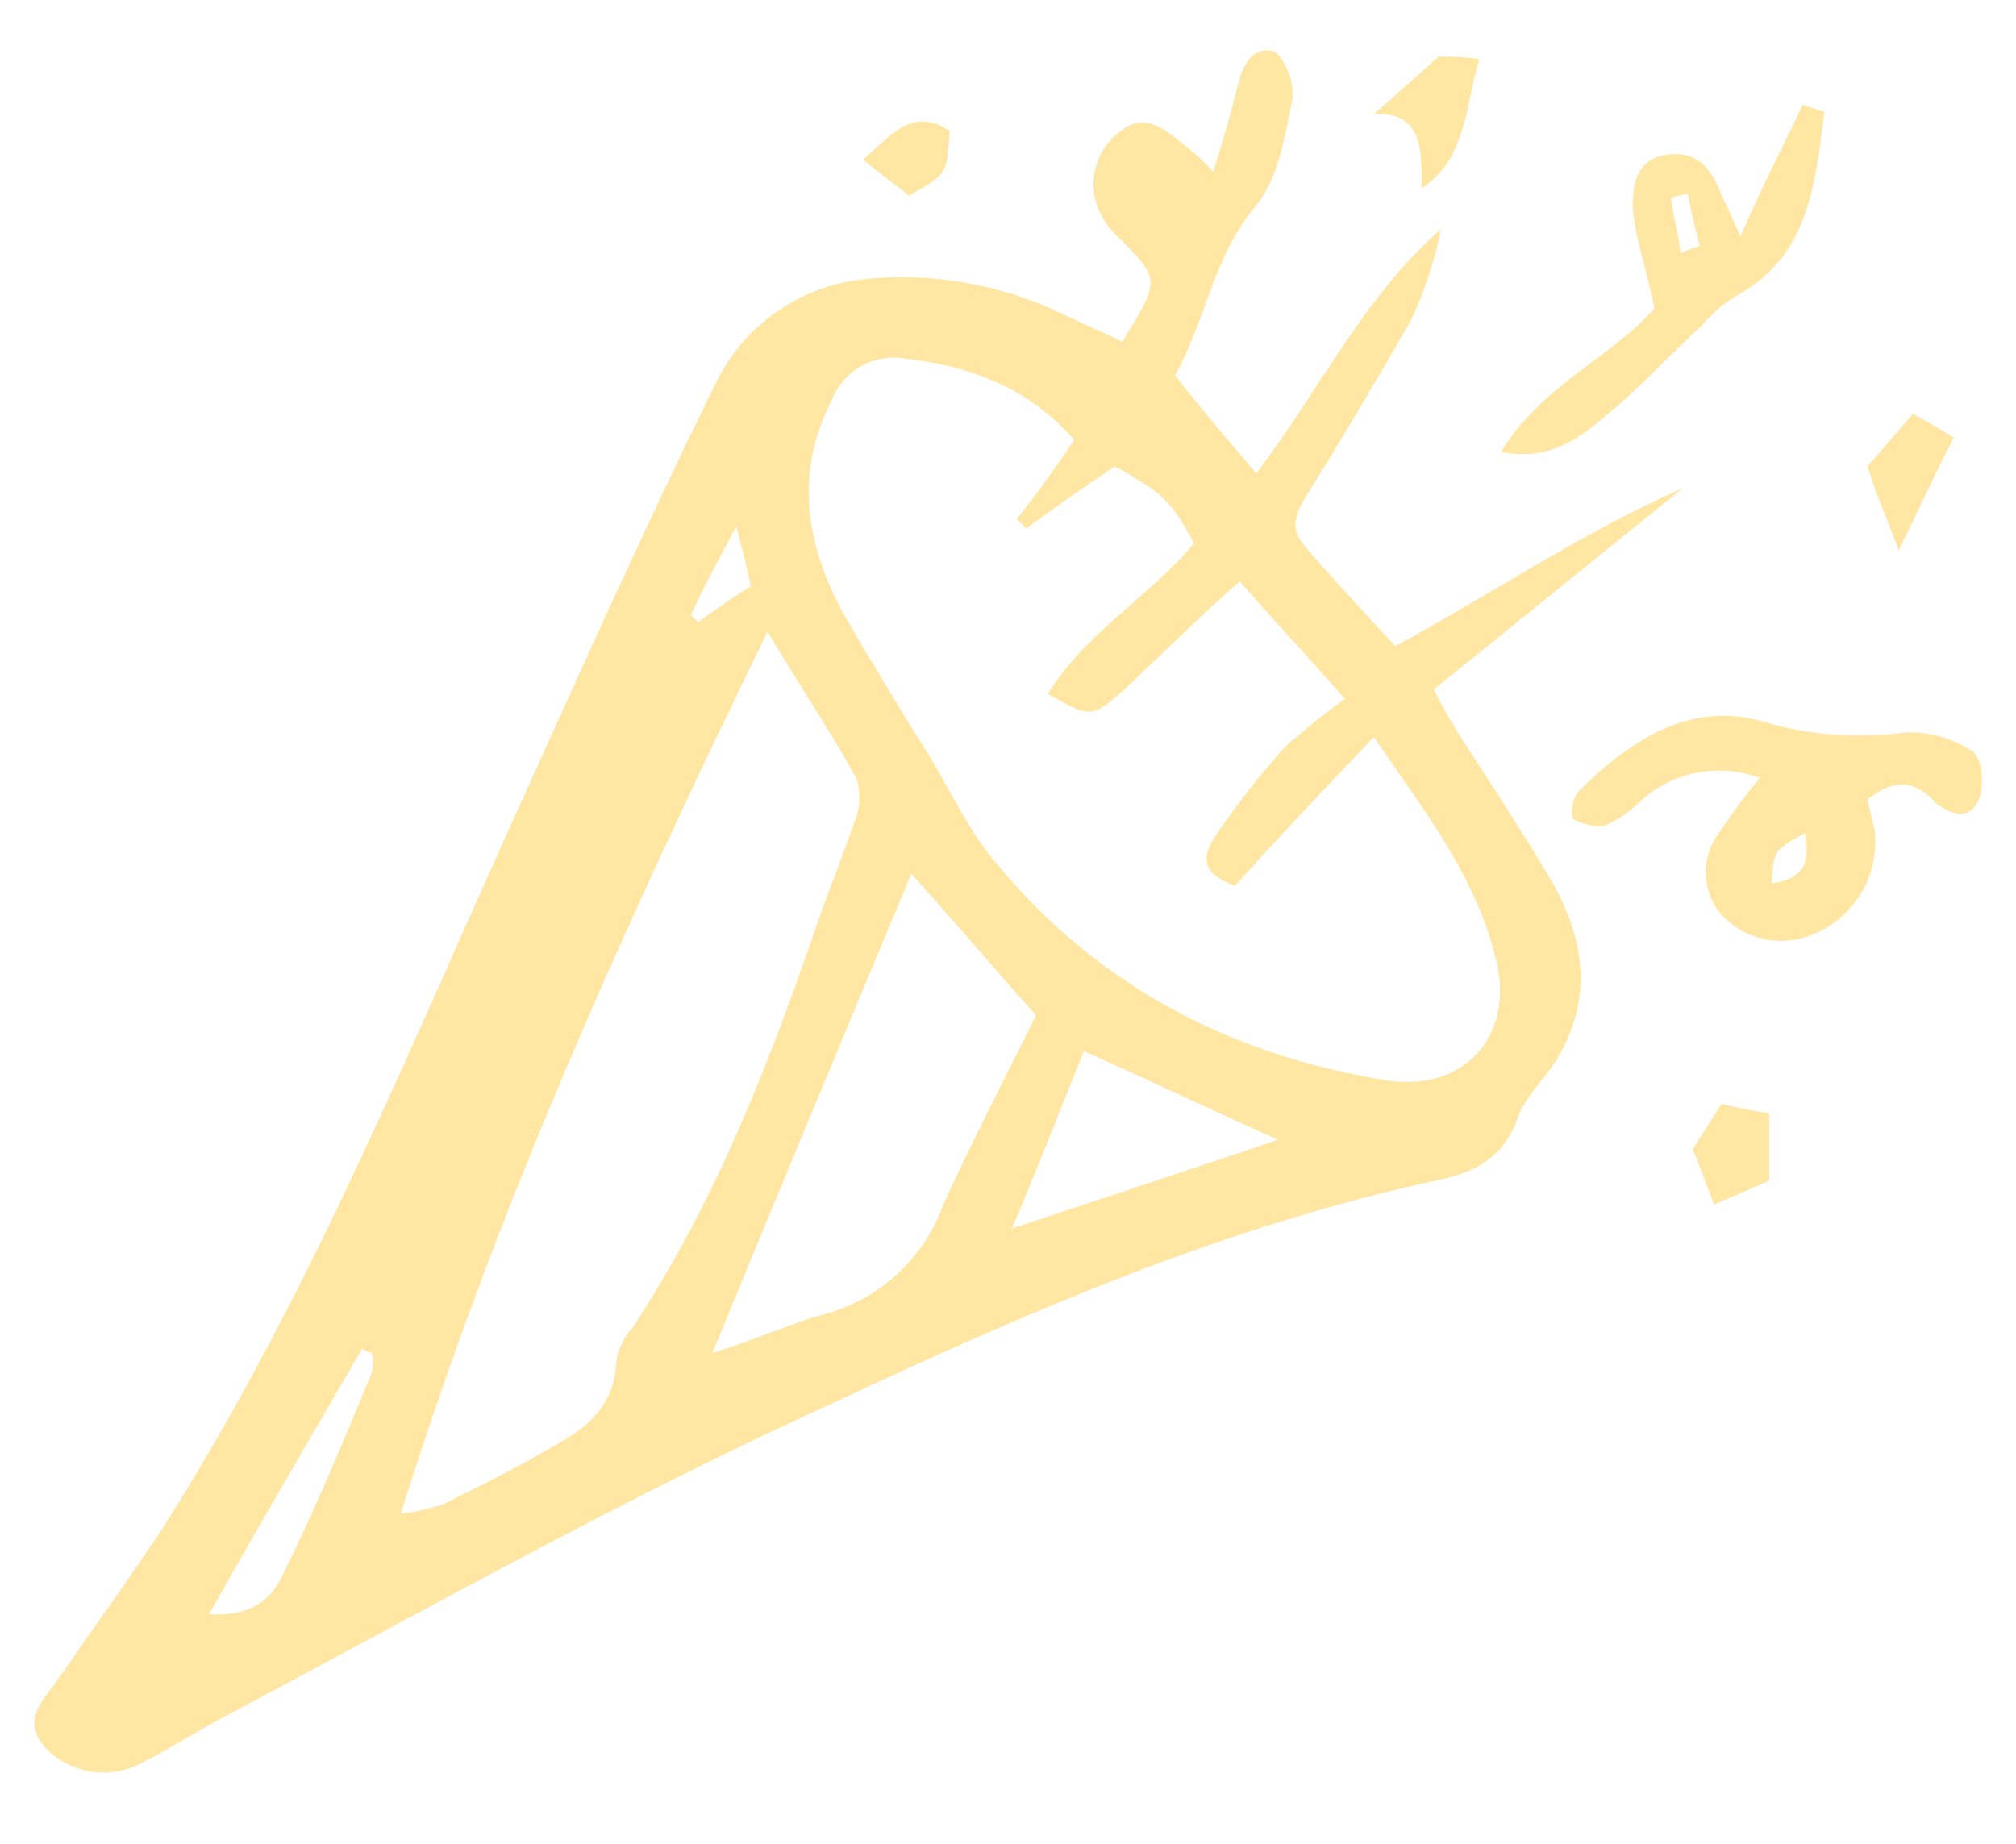
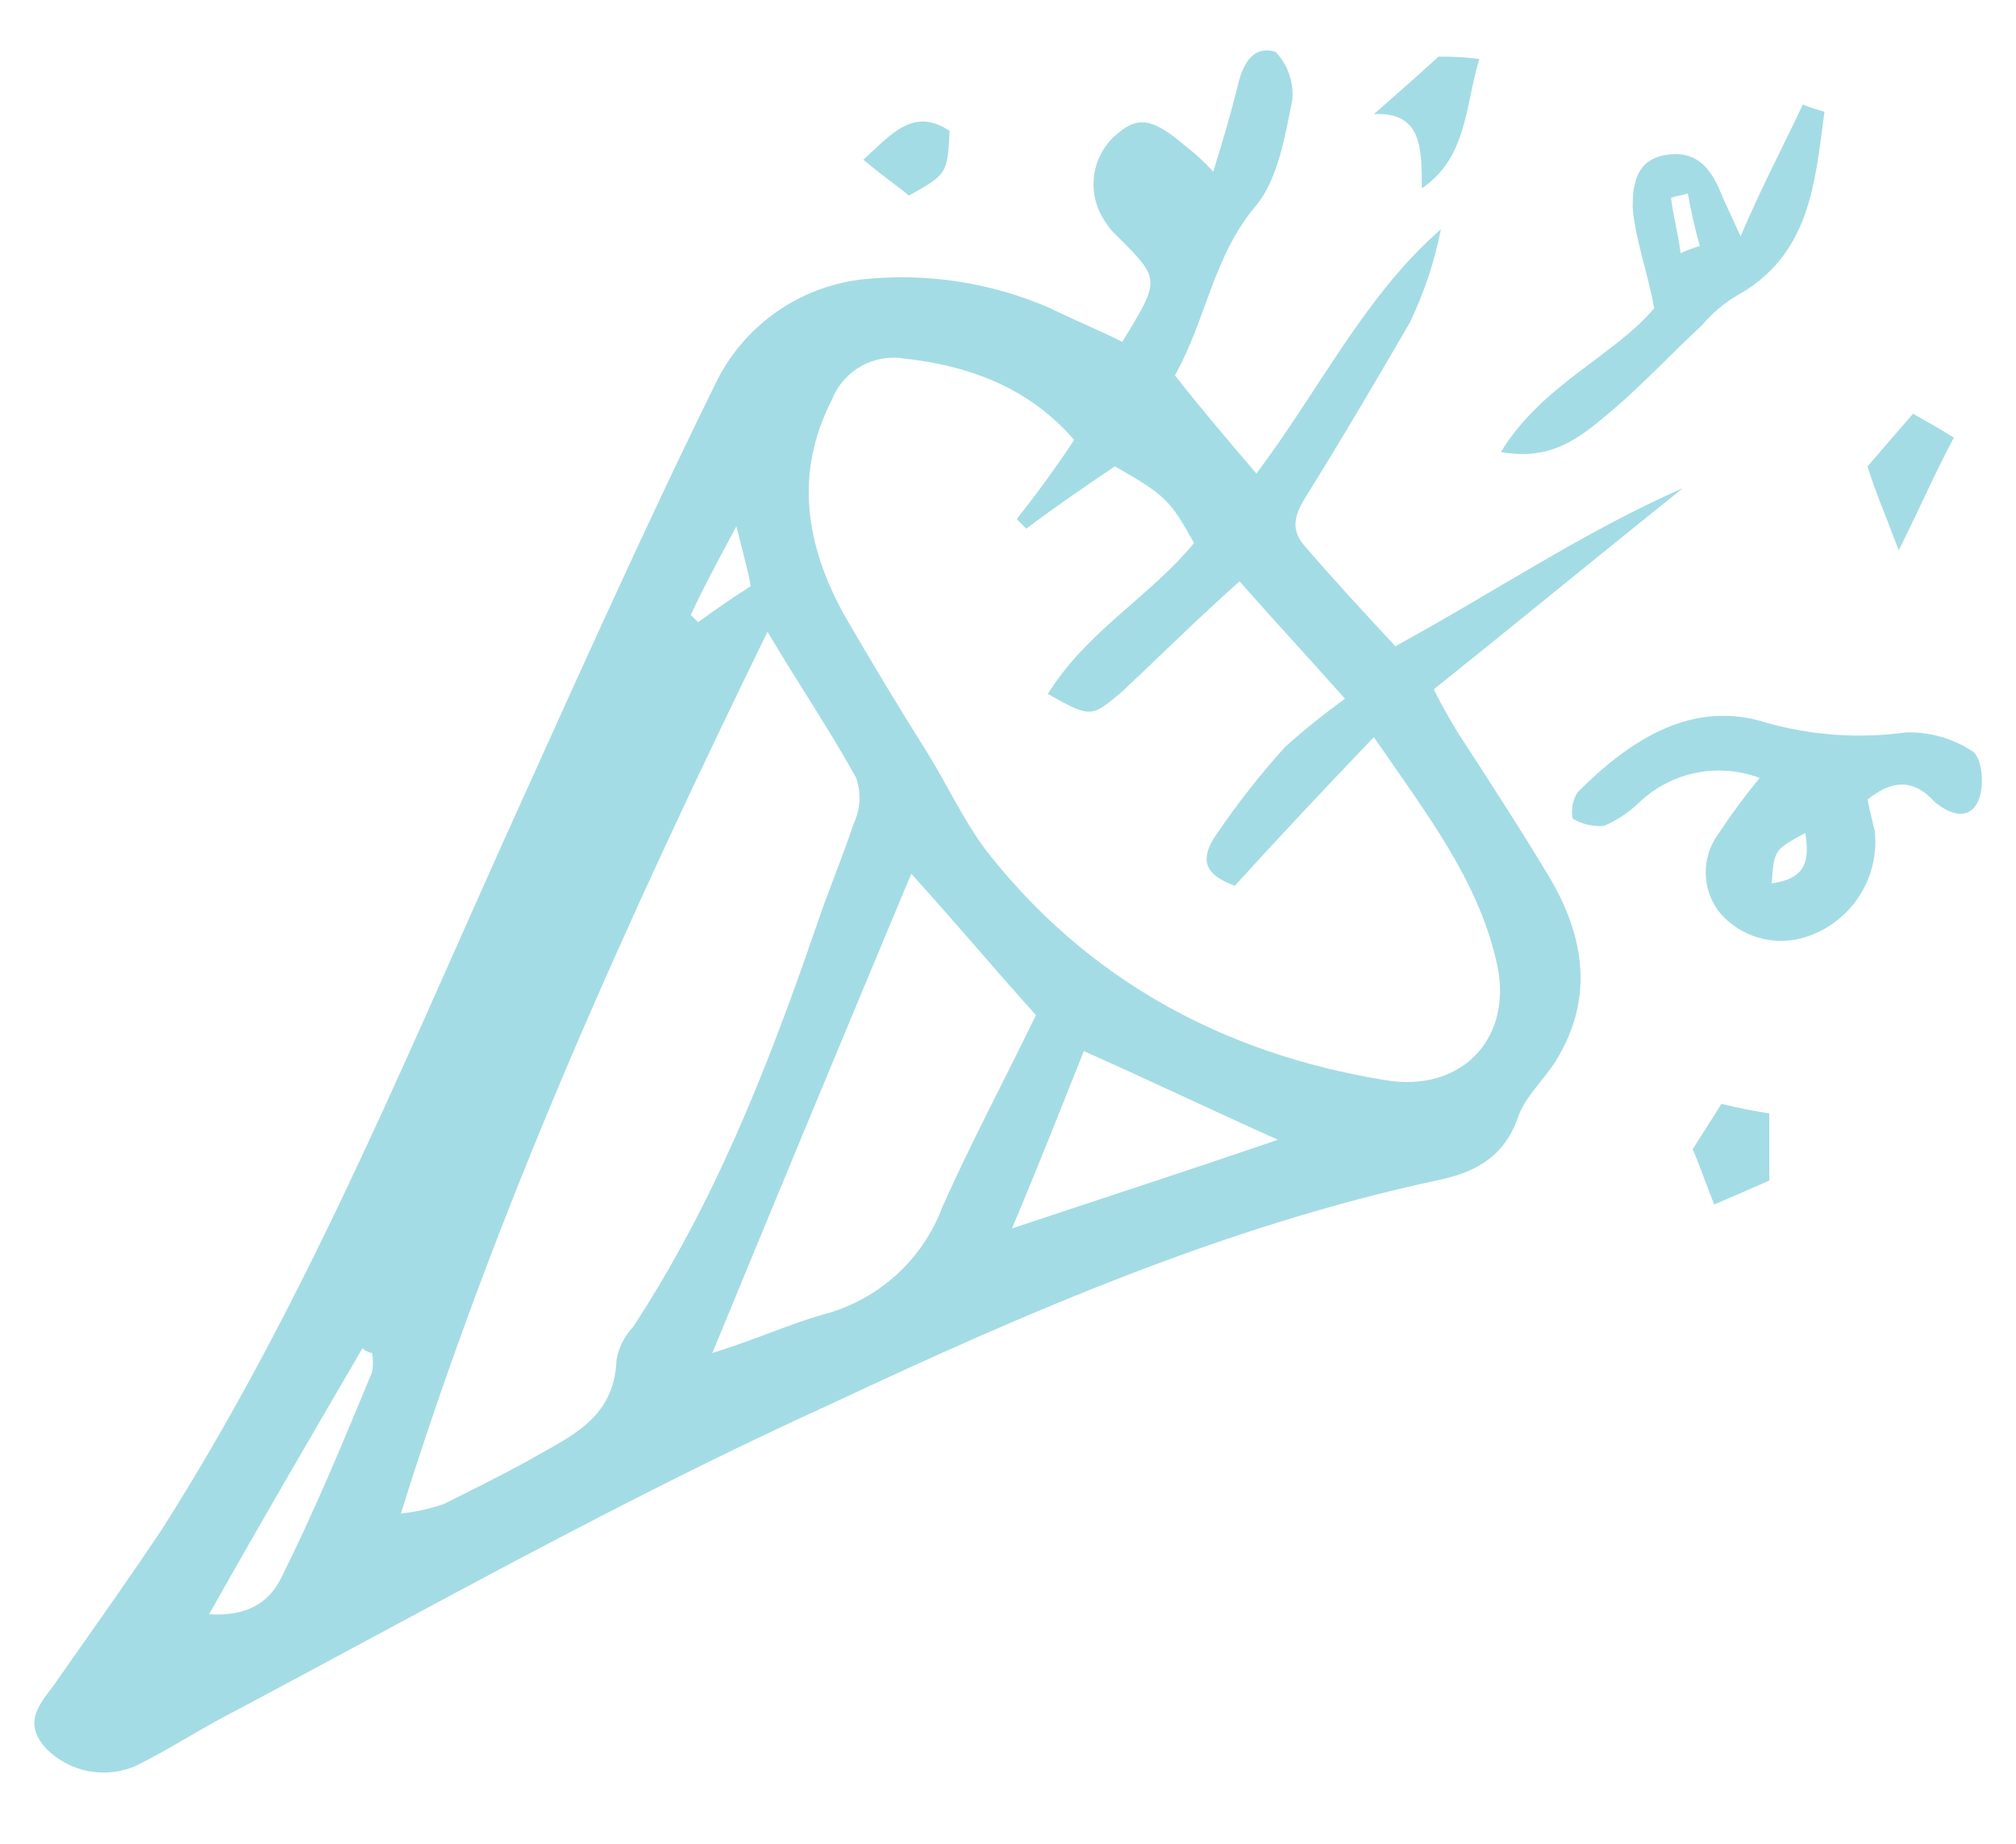
<svg xmlns="http://www.w3.org/2000/svg" width="117" height="107" viewBox="0 0 117 107">
  <defs>
    <clipPath id="clip-path">
-       <rect id="Rectangle_129" data-name="Rectangle 129" width="117" height="107" transform="translate(19 23)" fill="#ffbc0d" stroke="#707070" stroke-width="1" />
+       <rect id="Rectangle_129" data-name="Rectangle 129" width="117" height="107" transform="translate(19 23)" fill="#11a3ba" stroke="#707070" stroke-width="1" />
    </clipPath>
  </defs>
  <g id="_01_DECORATION" data-name="01 DECORATION" transform="translate(-19 -23)" opacity="0.38" clip-path="url(#clip-path)">
    <g id="_01_DECORATION-2" data-name="01 DECORATION" transform="translate(20.99 25.927)">
-       <path id="Path_609" data-name="Path 609" d="M89.723,23.878a12.677,12.677,0,0,0-1.669-1.53c-1.947-1.669-2.782-1.669-4.034-.556a3.812,3.812,0,0,0-.556,5.007,3.687,3.687,0,0,0,.7.835c2.5,2.5,2.5,2.5.278,6.12-1.391-.7-2.782-1.252-4.173-1.947a21.521,21.521,0,0,0-10.988-1.669,10.836,10.836,0,0,0-8.485,6.12c-4.312,8.763-8.206,17.525-12.24,26.427-6.12,13.631-11.823,27.4-19.89,40.058-1.947,2.921-4.034,5.842-5.981,8.624-.835,1.252-2.225,2.365-.7,4.034a4.677,4.677,0,0,0,5.285.974c1.669-.835,3.2-1.808,4.729-2.643,11.823-6.259,23.367-12.8,35.607-18.36,11.266-5.285,22.811-10.293,35.051-12.935,2.086-.417,3.895-1.252,4.729-3.616.417-1.252,1.53-2.225,2.225-3.338,2.225-3.616,1.669-7.233-.417-10.71-1.669-2.782-3.477-5.564-5.285-8.345-.417-.7-.835-1.391-1.391-2.5,4.868-3.895,9.6-7.789,14.465-11.684-5.7,2.5-10.849,5.981-16.691,9.18-1.808-1.947-3.616-3.895-5.285-5.842-.835-.974-.556-1.808.139-2.921,2.086-3.338,4.034-6.676,5.981-10.015a22.61,22.61,0,0,0,1.808-5.425C98.486,31.11,95.982,36.4,92.226,41.4c-1.669-1.947-3.2-3.755-4.729-5.7,1.808-3.2,2.225-6.955,4.729-9.875,1.252-1.53,1.669-4.034,2.086-6.12a3.586,3.586,0,0,0-.974-2.782c-1.391-.417-1.947.835-2.225,2.086C90.7,20.678,90.279,22.069,89.723,23.878ZM99.042,56.7c3.06,4.451,5.981,8.206,7.094,12.935,1.113,4.451-1.947,7.789-6.537,6.955-9.319-1.53-17.247-5.842-23.089-13.353-1.252-1.669-2.225-3.755-3.338-5.564-1.669-2.643-3.338-5.425-4.868-8.067-2.225-4.034-2.921-8.206-.7-12.518a3.839,3.839,0,0,1,4.173-2.365c3.755.417,7.233,1.669,9.875,4.729q-1.669,2.5-3.338,4.59l.556.556c1.669-1.252,3.477-2.5,5.146-3.616,2.921,1.669,3.2,1.947,4.59,4.451-2.5,3.06-6.259,5.146-8.485,8.763,2.5,1.391,2.5,1.391,4.312-.139,2.225-2.086,4.312-4.173,6.815-6.4,2.086,2.365,3.895,4.312,6.12,6.815A43.289,43.289,0,0,0,93.9,57.259a46.822,46.822,0,0,0-4.034,5.146c-.835,1.252-.835,2.225,1.113,2.921C93.617,62.406,96.121,59.763,99.042,56.7Zm-35.19-6.12c1.808,3.06,3.616,5.7,5.146,8.485a3.518,3.518,0,0,1-.139,2.643c-.7,2.086-1.53,4.034-2.225,6.12C63.852,75.9,60.792,83.687,56.063,90.919a3.709,3.709,0,0,0-.974,1.947c-.139,3.477-2.782,4.451-5.146,5.842-1.53.835-3.2,1.669-4.868,2.5a11.161,11.161,0,0,1-2.5.556C48.135,83.965,55.646,67.413,63.852,50.583Zm-3.2,41.866c3.895-9.458,7.65-18.5,11.545-27.818,2.643,2.921,4.729,5.425,7.233,8.206-1.808,3.755-3.755,7.372-5.425,11.127a10.108,10.108,0,0,1-6.955,6.259C65.1,90.78,63.3,91.615,60.653,92.449ZM82.212,74.924c3.755,1.669,7.233,3.338,11.266,5.146-5.285,1.808-10.015,3.338-15.439,5.146C79.569,81.6,80.821,78.4,82.212,74.924ZM40.346,92.171a1.055,1.055,0,0,0,.556.278,2.993,2.993,0,0,1,0,1.113c-1.669,4.034-3.338,8.067-5.285,11.962-.7,1.391-1.947,2.225-4.173,2.086C34.5,102.186,37.425,97.178,40.346,92.171ZM59.818,50.027l-.417-.417c.7-1.53,1.53-3.06,2.643-5.146.417,1.669.7,2.643.835,3.477C61.766,48.636,60.792,49.331,59.818,50.027Z" transform="translate(-21.3 -16.841)" fill="#ffbc0d" />
-       <path id="Path_610" data-name="Path 610" d="M19.729,48.214a37.329,37.329,0,0,0-2.365,3.2,3.765,3.765,0,0,0,.139,4.729,4.689,4.689,0,0,0,4.59,1.391,5.8,5.8,0,0,0,4.312-6.259c-.139-.556-.278-1.113-.417-1.808,1.391-1.113,2.643-1.252,3.895.139.835.7,1.947,1.113,2.5,0,.417-.835.278-2.5-.278-2.921a6.661,6.661,0,0,0-3.895-1.113,19.842,19.842,0,0,1-8.067-.556c-4.312-1.391-7.928.974-10.988,4.034a2.142,2.142,0,0,0-.278,1.53A3.1,3.1,0,0,0,10.688,51,6.848,6.848,0,0,0,12.775,49.6,6.715,6.715,0,0,1,19.729,48.214Zm2.643,3.2c.278,1.669,0,2.643-1.947,2.921C20.564,52.387,20.564,52.387,22.372,51.413Z" transform="translate(80.406 -5.987)" fill="#ffbc0d" />
-       <path id="Path_611" data-name="Path 611" d="M32.925,19.1c-1.113,2.365-2.365,4.729-3.616,7.65-.556-1.252-.974-2.086-1.252-2.782-.556-1.252-1.391-2.225-3.06-1.947-1.808.278-1.947,1.808-1.947,3.06.139,1.808.835,3.616,1.252,5.842-2.365,2.782-6.537,4.451-8.9,8.345,3.06.556,4.729-.974,6.4-2.365,1.808-1.53,3.477-3.338,5.285-5.007a7.694,7.694,0,0,1,1.947-1.669c4.312-2.365,4.59-6.537,5.146-10.71A13.131,13.131,0,0,1,32.925,19.1Zm-5.981,8.206a9.584,9.584,0,0,0-1.113.417c-.139-1.113-.417-2.086-.556-3.2.278-.139.7-.139.974-.278A31.288,31.288,0,0,0,26.945,27.306Z" transform="translate(69.714 -15.958)" fill="#ffbc0d" />
-       <path id="Path_612" data-name="Path 612" d="M33.555,17.1c-1.53,1.391-2.643,2.365-3.755,3.338,2.782-.139,2.782,1.947,2.782,4.312,2.643-1.808,2.5-4.729,3.338-7.511A16.081,16.081,0,0,0,33.555,17.1Z" transform="translate(47.942 -16.74)" fill="#ffbc0d" />
-       <path id="Path_613" data-name="Path 613" d="M22.151,61.356c-.835-.139-1.669-.278-2.782-.556-.417.7-.974,1.53-1.669,2.643.278.556.7,1.808,1.252,3.2.974-.417,1.947-.835,3.2-1.391C22.151,64.277,22.151,63.025,22.151,61.356Z" transform="translate(78.541 0.343)" fill="#ffbc0d" />
-       <path id="Path_614" data-name="Path 614" d="M11.808,39.928c1.252-2.5,2.086-4.451,3.2-6.537-1.113-.7-1.669-.974-2.365-1.391-.974,1.113-1.808,2.086-2.643,3.06C10.417,36.451,10.974,37.7,11.808,39.928Z" transform="translate(96.395 -10.915)" fill="#ffbc0d" />
-       <path id="Path_615" data-name="Path 615" d="M51.9,22.022c.974.835,1.808,1.391,2.643,2.086,2.225-1.252,2.225-1.252,2.365-3.755C54.821,18.962,53.569,20.492,51.9,22.022Z" transform="translate(-3.784 -15.681)" fill="#ffbc0d" />
+       <path id="Path_609" data-name="Path 609" d="M89.723,23.878a12.677,12.677,0,0,0-1.669-1.53c-1.947-1.669-2.782-1.669-4.034-.556a3.812,3.812,0,0,0-.556,5.007,3.687,3.687,0,0,0,.7.835c2.5,2.5,2.5,2.5.278,6.12-1.391-.7-2.782-1.252-4.173-1.947a21.521,21.521,0,0,0-10.988-1.669,10.836,10.836,0,0,0-8.485,6.12c-4.312,8.763-8.206,17.525-12.24,26.427-6.12,13.631-11.823,27.4-19.89,40.058-1.947,2.921-4.034,5.842-5.981,8.624-.835,1.252-2.225,2.365-.7,4.034a4.677,4.677,0,0,0,5.285.974c1.669-.835,3.2-1.808,4.729-2.643,11.823-6.259,23.367-12.8,35.607-18.36,11.266-5.285,22.811-10.293,35.051-12.935,2.086-.417,3.895-1.252,4.729-3.616.417-1.252,1.53-2.225,2.225-3.338,2.225-3.616,1.669-7.233-.417-10.71-1.669-2.782-3.477-5.564-5.285-8.345-.417-.7-.835-1.391-1.391-2.5,4.868-3.895,9.6-7.789,14.465-11.684-5.7,2.5-10.849,5.981-16.691,9.18-1.808-1.947-3.616-3.895-5.285-5.842-.835-.974-.556-1.808.139-2.921,2.086-3.338,4.034-6.676,5.981-10.015a22.61,22.61,0,0,0,1.808-5.425C98.486,31.11,95.982,36.4,92.226,41.4c-1.669-1.947-3.2-3.755-4.729-5.7,1.808-3.2,2.225-6.955,4.729-9.875,1.252-1.53,1.669-4.034,2.086-6.12a3.586,3.586,0,0,0-.974-2.782c-1.391-.417-1.947.835-2.225,2.086C90.7,20.678,90.279,22.069,89.723,23.878ZM99.042,56.7c3.06,4.451,5.981,8.206,7.094,12.935,1.113,4.451-1.947,7.789-6.537,6.955-9.319-1.53-17.247-5.842-23.089-13.353-1.252-1.669-2.225-3.755-3.338-5.564-1.669-2.643-3.338-5.425-4.868-8.067-2.225-4.034-2.921-8.206-.7-12.518a3.839,3.839,0,0,1,4.173-2.365c3.755.417,7.233,1.669,9.875,4.729q-1.669,2.5-3.338,4.59l.556.556c1.669-1.252,3.477-2.5,5.146-3.616,2.921,1.669,3.2,1.947,4.59,4.451-2.5,3.06-6.259,5.146-8.485,8.763,2.5,1.391,2.5,1.391,4.312-.139,2.225-2.086,4.312-4.173,6.815-6.4,2.086,2.365,3.895,4.312,6.12,6.815A43.289,43.289,0,0,0,93.9,57.259a46.822,46.822,0,0,0-4.034,5.146c-.835,1.252-.835,2.225,1.113,2.921C93.617,62.406,96.121,59.763,99.042,56.7Zm-35.19-6.12c1.808,3.06,3.616,5.7,5.146,8.485a3.518,3.518,0,0,1-.139,2.643c-.7,2.086-1.53,4.034-2.225,6.12C63.852,75.9,60.792,83.687,56.063,90.919a3.709,3.709,0,0,0-.974,1.947c-.139,3.477-2.782,4.451-5.146,5.842-1.53.835-3.2,1.669-4.868,2.5a11.161,11.161,0,0,1-2.5.556C48.135,83.965,55.646,67.413,63.852,50.583Zm-3.2,41.866c3.895-9.458,7.65-18.5,11.545-27.818,2.643,2.921,4.729,5.425,7.233,8.206-1.808,3.755-3.755,7.372-5.425,11.127a10.108,10.108,0,0,1-6.955,6.259C65.1,90.78,63.3,91.615,60.653,92.449ZM82.212,74.924c3.755,1.669,7.233,3.338,11.266,5.146-5.285,1.808-10.015,3.338-15.439,5.146C79.569,81.6,80.821,78.4,82.212,74.924ZM40.346,92.171a1.055,1.055,0,0,0,.556.278,2.993,2.993,0,0,1,0,1.113c-1.669,4.034-3.338,8.067-5.285,11.962-.7,1.391-1.947,2.225-4.173,2.086C34.5,102.186,37.425,97.178,40.346,92.171ZM59.818,50.027l-.417-.417c.7-1.53,1.53-3.06,2.643-5.146.417,1.669.7,2.643.835,3.477C61.766,48.636,60.792,49.331,59.818,50.027Z" transform="translate(-21.3 -16.841)" fill="#11a3ba" />
+       <path id="Path_610" data-name="Path 610" d="M19.729,48.214a37.329,37.329,0,0,0-2.365,3.2,3.765,3.765,0,0,0,.139,4.729,4.689,4.689,0,0,0,4.59,1.391,5.8,5.8,0,0,0,4.312-6.259c-.139-.556-.278-1.113-.417-1.808,1.391-1.113,2.643-1.252,3.895.139.835.7,1.947,1.113,2.5,0,.417-.835.278-2.5-.278-2.921a6.661,6.661,0,0,0-3.895-1.113,19.842,19.842,0,0,1-8.067-.556c-4.312-1.391-7.928.974-10.988,4.034a2.142,2.142,0,0,0-.278,1.53A3.1,3.1,0,0,0,10.688,51,6.848,6.848,0,0,0,12.775,49.6,6.715,6.715,0,0,1,19.729,48.214Zm2.643,3.2c.278,1.669,0,2.643-1.947,2.921C20.564,52.387,20.564,52.387,22.372,51.413Z" transform="translate(80.406 -5.987)" fill="#11a3ba" />
+       <path id="Path_611" data-name="Path 611" d="M32.925,19.1c-1.113,2.365-2.365,4.729-3.616,7.65-.556-1.252-.974-2.086-1.252-2.782-.556-1.252-1.391-2.225-3.06-1.947-1.808.278-1.947,1.808-1.947,3.06.139,1.808.835,3.616,1.252,5.842-2.365,2.782-6.537,4.451-8.9,8.345,3.06.556,4.729-.974,6.4-2.365,1.808-1.53,3.477-3.338,5.285-5.007a7.694,7.694,0,0,1,1.947-1.669c4.312-2.365,4.59-6.537,5.146-10.71A13.131,13.131,0,0,1,32.925,19.1Zm-5.981,8.206a9.584,9.584,0,0,0-1.113.417c-.139-1.113-.417-2.086-.556-3.2.278-.139.7-.139.974-.278A31.288,31.288,0,0,0,26.945,27.306Z" transform="translate(69.714 -15.958)" fill="#11a3ba" />
+       <path id="Path_612" data-name="Path 612" d="M33.555,17.1c-1.53,1.391-2.643,2.365-3.755,3.338,2.782-.139,2.782,1.947,2.782,4.312,2.643-1.808,2.5-4.729,3.338-7.511A16.081,16.081,0,0,0,33.555,17.1Z" transform="translate(47.942 -16.74)" fill="#11a3ba" />
+       <path id="Path_613" data-name="Path 613" d="M22.151,61.356c-.835-.139-1.669-.278-2.782-.556-.417.7-.974,1.53-1.669,2.643.278.556.7,1.808,1.252,3.2.974-.417,1.947-.835,3.2-1.391C22.151,64.277,22.151,63.025,22.151,61.356Z" transform="translate(78.541 0.343)" fill="#11a3ba" />
+       <path id="Path_614" data-name="Path 614" d="M11.808,39.928c1.252-2.5,2.086-4.451,3.2-6.537-1.113-.7-1.669-.974-2.365-1.391-.974,1.113-1.808,2.086-2.643,3.06C10.417,36.451,10.974,37.7,11.808,39.928Z" transform="translate(96.395 -10.915)" fill="#11a3ba" />
+       <path id="Path_615" data-name="Path 615" d="M51.9,22.022c.974.835,1.808,1.391,2.643,2.086,2.225-1.252,2.225-1.252,2.365-3.755C54.821,18.962,53.569,20.492,51.9,22.022Z" transform="translate(-3.784 -15.681)" fill="#11a3ba" />
    </g>
  </g>
</svg>
